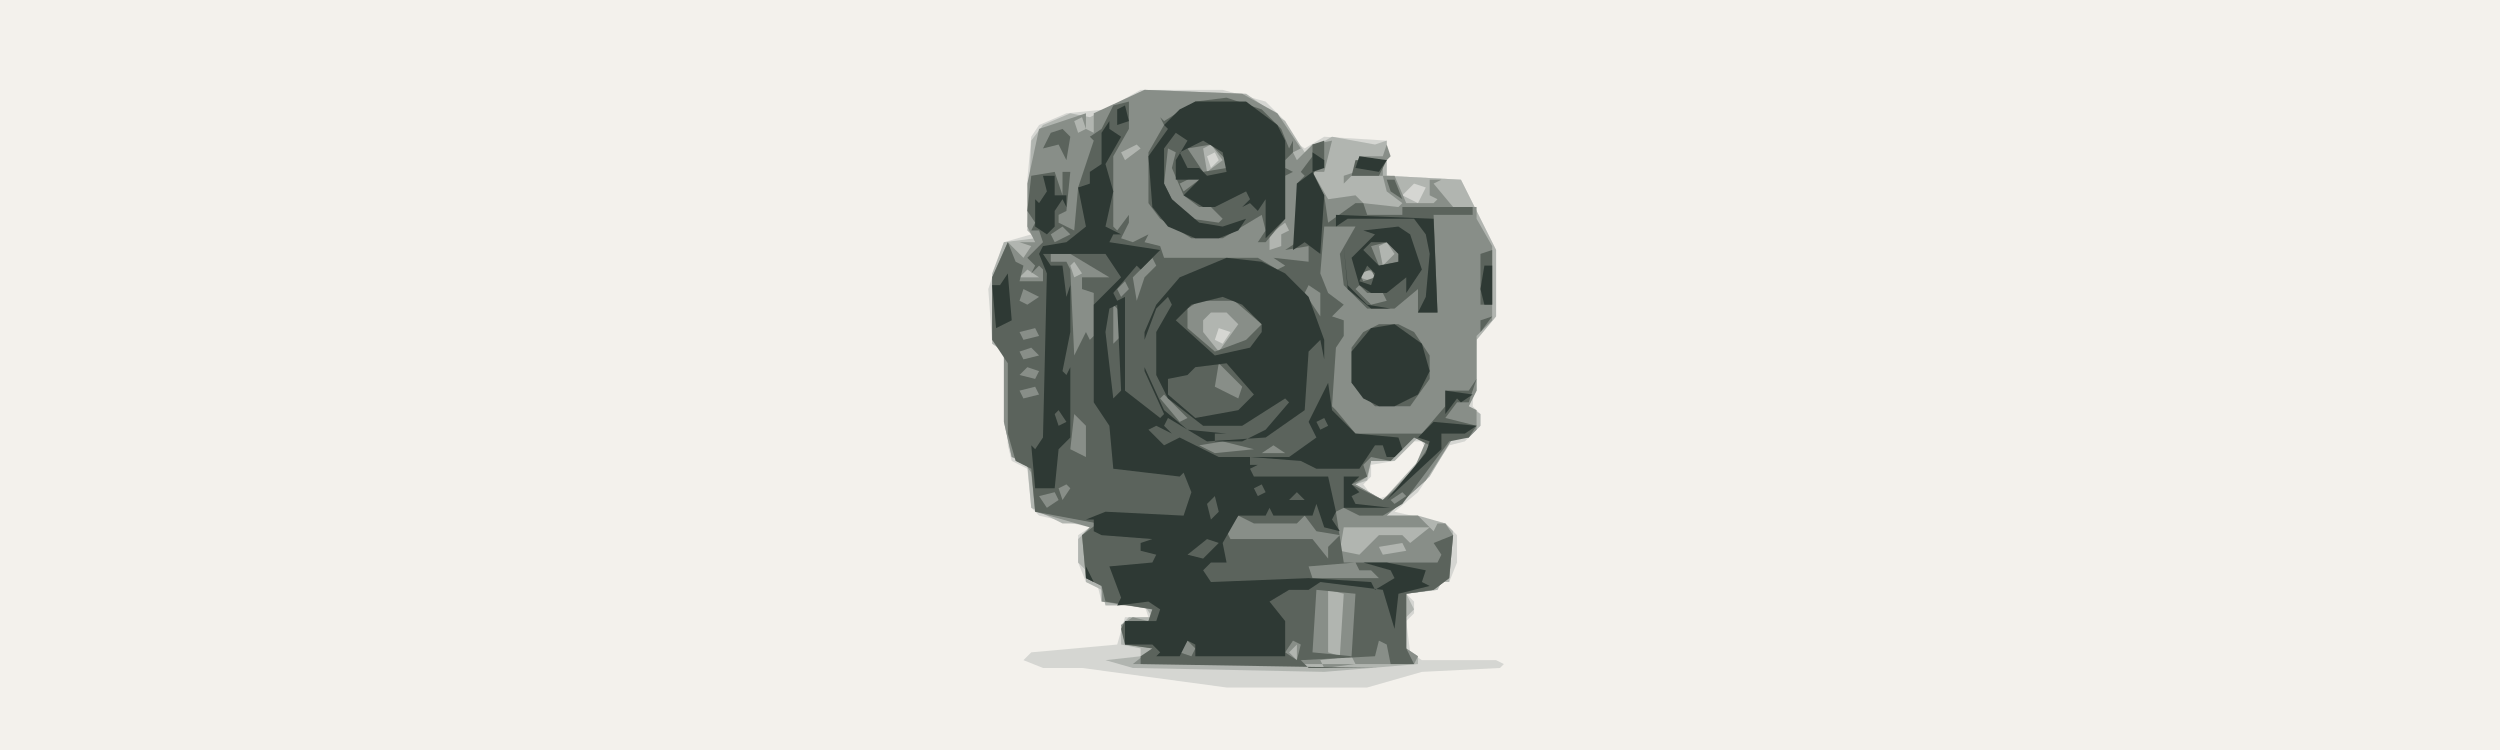
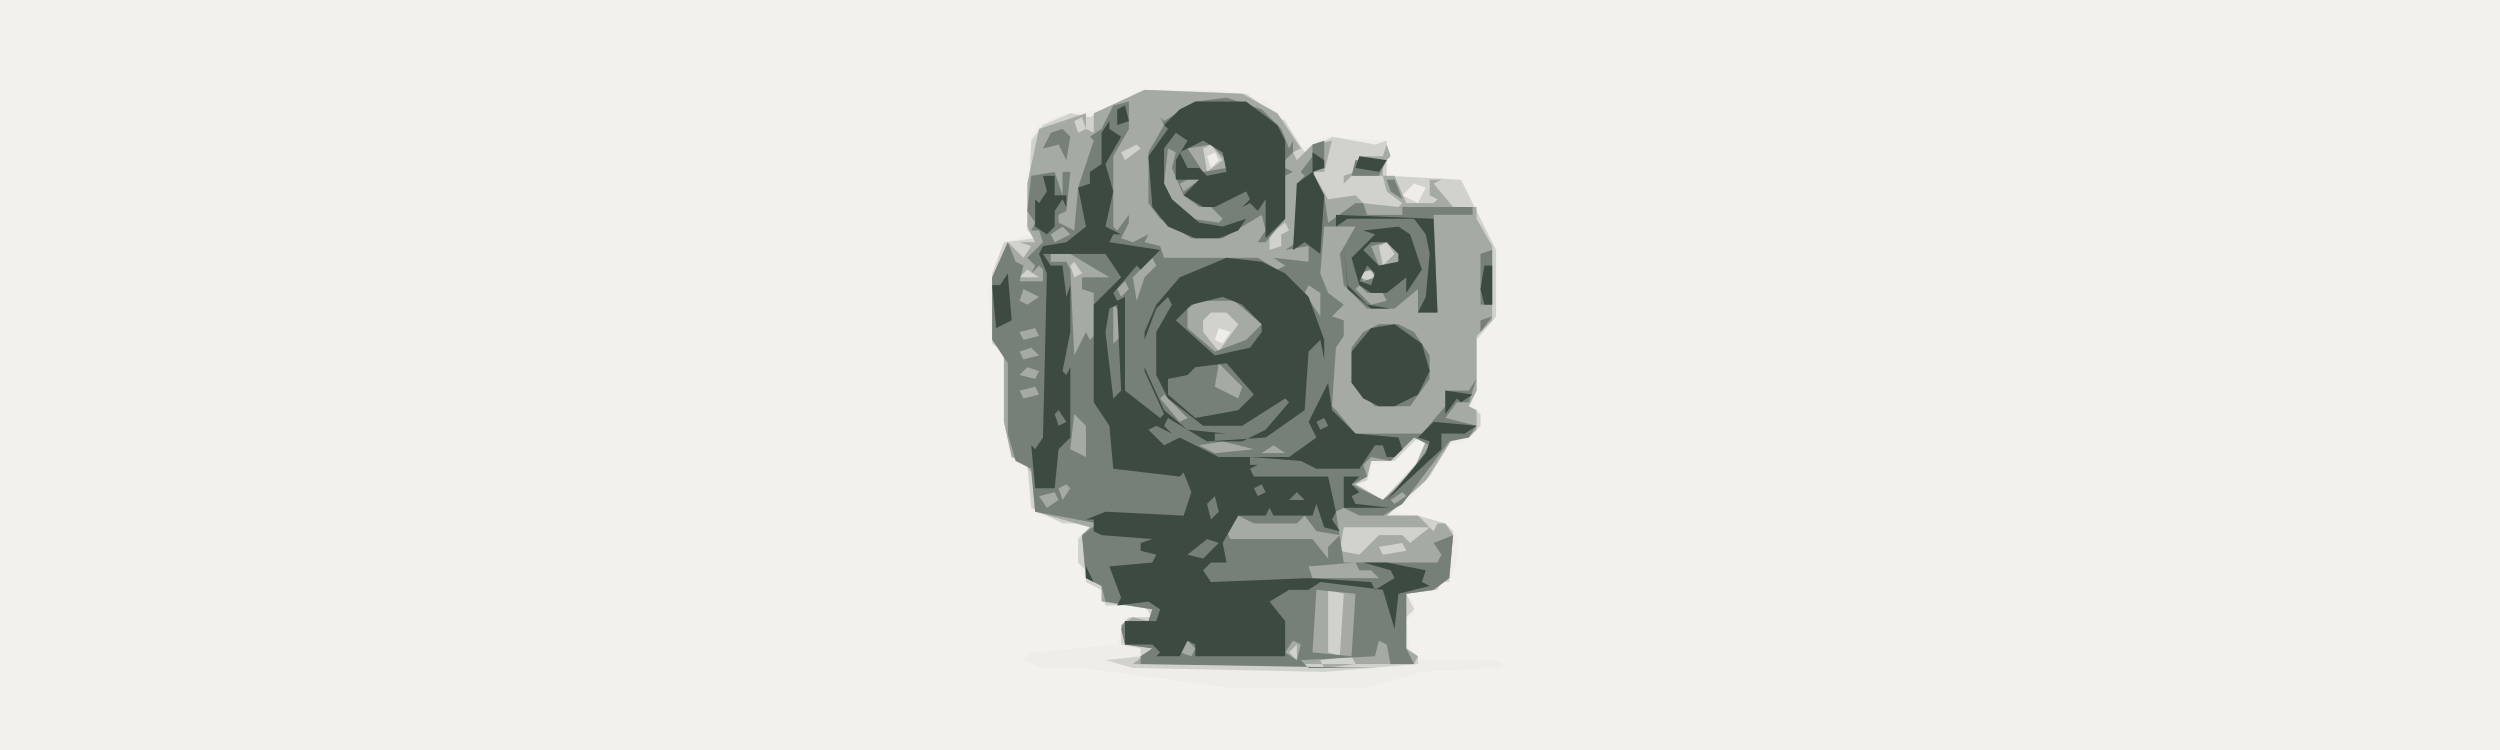
<svg xmlns="http://www.w3.org/2000/svg" viewBox="0 0 640 192" role="img" aria-label="SA-B detailed vector artwork">
  <rect width="640" height="192" fill="#f3f1ec" />
-   <path fill="#d5d6d2" fill-rule="evenodd" d="M266,32 264,35 263,46 264,60 257,62 253,74 254,88 257,90 258,114 259,118 263,120 264,130 266,132 279,135 276,137 276,144 278,149 281,150 282,154 293,155 294,158 288,158 286,165 264,167 262,169 267,171 277,171 314,176 350,176 364,172 384,171 385,170 383,169 364,169 361,167 360,159 362,157 362,154 360,152 368,151 369,149 371,149 373,144 373,137 370,134 357,131 363,126 371,114 375,113 379,109 379,106 377,104 378,87 383,81 383,64 374,46 355,45 355,36 339,35 334,38 331,36 329,31 324,26 313,23 292,23 283,28 273,29ZM364,113 365,115 361,121 355,127 352,128 349,124 351,122 351,119 357,118 362,113Z" />
-   <path fill="#b1b5b0" fill-rule="evenodd" d="M267,32 264,36 263,59 265,61 257,62 254,70 254,88 257,90 257,108 259,117 263,119 264,130 272,134 278,134 279,135 276,138 276,144 278,146 278,149 282,151 283,155 293,155 295,158 289,158 287,160 287,165 292,166 292,168 283,169 290,171 339,172 363,170 363,168 360,166 360,158 362,156 360,152 368,151 369,149 371,149 372,136 370,134 363,132 355,132 366,122 372,112 376,112 379,109 379,106 376,104 378,100 378,87 383,81 383,64 374,46 355,45 355,36 352,37 341,35 334,39 329,31 319,24 293,23 279,30 274,29ZM365,113 364,117 354,128 347,124 350,123 351,118 357,118 363,112ZM311,87 312,84 315,85 313,88ZM362,47 365,48 363,52 359,50ZM309,40 311,39 312,41 310,43Z" />
-   <path fill="#888e88" fill-rule="evenodd" d="M266,33 263,47 263,58 265,62 261,62 264,63 262,66 258,62 254,71 254,87 257,90 257,108 259,117 262,118 264,121 265,131 279,135 277,137 278,148 282,150 282,154 295,156 294,159 290,158 287,160 288,165 295,166 290,170 362,170 363,168 360,166 360,152 367,151 371,148 372,137 370,134 368,134 367,136 363,132 355,132 365,123 372,112 376,112 378,110 378,105 376,104 378,100 378,86 382,82 382,63 378,56 378,53 372,53 367,47 369,46 366,46 366,50 368,51 367,52 360,52 357,45 354,45 354,42 356,40 355,37 354,40 348,40 347,44 344,45 344,47 346,45 354,45 355,49 359,52 358,53 349,52 347,50 340,51 336,44 339,44 341,36 336,37 332,41 331,39 333,38 327,29 318,24 293,23 280,29 280,34 278,33 278,29ZM338,169 346,168 347,170 339,171ZM332,165 332,169 330,167ZM340,151 344,152 343,168 340,167ZM353,140 359,139 360,141 354,142ZM366,135 361,139 359,137 353,137 348,142 343,141 344,135ZM365,113 362,120 354,128 347,124 350,122 351,118 356,118 362,112ZM310,80 314,80 317,83 312,90 308,85 308,82ZM348,71 350,69 352,70 351,72ZM261,71 263,69 266,71ZM274,68 275,67 277,70 275,71ZM355,62 357,65 354,68 353,63ZM329,57 330,59 328,60 328,63 325,64 325,60ZM310,37 313,41 309,44 308,38ZM291,37 292,38 288,41 287,39ZM275,31 277,30 278,33 276,34Z" />
-   <path fill="#5b635c" fill-rule="evenodd" d="M353,83 349,85 346,89 346,98 352,104 361,104 366,97 366,91 362,85 358,83ZM382,81 379,82 379,85ZM382,64 379,65 379,78 382,78ZM355,46 356,49 359,51 357,46ZM347,41 346,45 353,45 355,41ZM272,33 269,34 267,38 271,37 273,41 274,35ZM285,27 282,33 279,35 280,36 276,48 275,59 271,57 271,55 273,54 274,44 272,44 272,50 270,44 264,45 263,54 265,57 264,59 266,59 267,62 263,66 265,68 264,70 266,68 267,69 267,72 261,72 262,68 260,67 258,62 254,71 254,87 258,93 258,111 260,118 264,120 265,131 281,134 277,137 278,148 282,150 283,154 295,156 294,159 288,159 287,161 288,165 295,166 292,168 292,170 352,171 335,171 333,169 352,168 353,164 355,165 356,170 362,170 360,166 360,152 367,151 371,148 372,137 367,139 369,142 368,144 344,144 342,131 344,130 348,132 354,132 359,129 371,113 376,112 378,109 370,107 373,103 376,103 378,97 376,100 370,100 370,104 364,111 347,111 342,105 344,103 342,105 341,104 342,89 344,86 344,82 341,81 344,78 340,75 338,70 339,58 347,58 343,65 344,73 350,79 357,79 363,74 363,80 368,80 367,55 377,55 377,53 359,53 359,55 350,55 349,52 347,52 340,57 339,50 336,45 337,43 339,43 339,36 336,37 336,40 333,44 334,45 332,47 332,62 329,64 335,63 335,67 326,66 329,68 327,69 322,66 298,66 297,63 293,62 294,60 290,62 287,61 289,57 289,43 289,55 286,59 285,58 285,40 289,33 289,26ZM331,164 333,165 332,169 329,167ZM302,167 304,164 306,166 305,168ZM337,151 347,152 346,168 336,167ZM335,145 347,144 348,146 351,146 353,148 336,148ZM314,136 317,132 321,134 332,134 334,132 337,136 343,137 340,140 340,143 336,138 315,138ZM359,126 360,127 357,129 356,128ZM266,127 270,126 271,128 268,130ZM273,124 274,125 272,128 271,125ZM323,116 326,114 329,116ZM307,114 313,113 321,115 311,116ZM366,114 360,123 354,128 346,124 350,122 349,119 351,117 356,118 362,112ZM275,106 278,109 278,117 274,115ZM297,102 298,101 304,107 302,108ZM261,100 265,99 266,101 262,102ZM261,96 263,94 266,95 265,97ZM312,93 318,99 317,102 311,99ZM261,90 264,89 266,91 262,92ZM261,85 265,84 266,86 262,87ZM285,78 287,80 287,86 285,88ZM304,79 307,77 316,77 323,83 319,87 311,90 304,84ZM261,77 262,74 266,76 263,78ZM347,74 348,73 350,75 354,75 355,77 351,78ZM335,73 338,75 338,81 334,75ZM288,72 289,74 287,76 286,74ZM348,70 351,69 352,71 349,72ZM295,66 296,68 293,71 291,77 290,71ZM269,65 274,65 284,71 277,71 277,74 280,75 280,86 279,87 278,85 275,91 274,69 273,67 269,67ZM351,63 355,62 358,65 358,67 353,68ZM272,58 274,60 270,62 269,60ZM297,30 298,32 294,39 294,52 297,56 305,61 313,61 323,55 324,59 322,62 324,62 329,56 329,45 331,44 329,43 329,41 331,39 331,36 330,38 328,33 323,28 314,25 306,26 298,31ZM306,45 307,46 303,49 302,47ZM299,38 301,39 300,43 303,50 307,53 310,53 313,56 312,57 305,56 300,51 298,47ZM304,38 310,37 314,41 314,43 308,44Z" />
-   <path fill="#2e3934" fill-rule="evenodd" d="M278,145 278,148 280,149ZM344,122 344,130 356,130 347,129 346,127 348,126 346,124 348,122ZM378,109 367,108 363,112 366,113 365,116 355,128 369,115 369,111 375,111ZM370,106 373,102 374,103 377,101 370,100ZM357,83 351,84 346,90 346,98 349,102 353,104 357,104 363,101 366,95 364,88ZM258,70 256,73 254,73 255,84 259,82ZM380,68 379,74 380,78 382,78 382,68ZM346,60 344,63 345,74 351,79 356,79 350,78 345,73 344,63ZM349,59 352,60 346,66 348,73 351,75 355,75 360,71 360,75 364,69 361,60 358,58ZM350,68 352,70 351,73 348,72ZM349,64 351,62 355,62 358,65 358,67 353,68ZM342,55 342,58 345,56 362,56 365,60 366,65 365,76 363,80 368,80 367,56ZM270,45 267,45 268,49 266,52 265,51 265,58 268,60 270,58 270,54 272,51 273,53 273,50 270,50ZM347,43 353,44 355,41 348,40ZM336,37 336,44 332,47 331,64 334,62 338,65 339,50 336,44 339,43 339,41 336,39ZM284,31 282,34 282,42 279,44 279,47 276,48 278,58 273,62 267,63 266,65 268,70 267,112 265,115 264,114 265,125 270,125 271,115 274,112 274,94 273,96 272,95 274,85 274,73 273,76 272,68 269,68 267,65 283,65 287,71 280,78 280,103 284,109 285,120 302,122 303,121 305,126 303,132 283,131 278,133 271,133 280,133 280,136 282,137 295,138 292,139 292,141 296,142 295,144 284,145 287,153 286,155 294,154 297,156 296,159 288,159 288,165 295,165 297,167 296,168 302,168 304,164 306,165 306,168 329,168 329,159 325,154 330,151 335,151 338,149 354,151 357,161 358,152 366,150 364,149 365,146 355,144 314,144 313,139 317,132 324,132 325,130 326,132 336,132 337,129 339,135 343,136 341,133 342,131 340,122 321,122 320,120 322,119 320,119 320,117 333,118 337,120 348,120 352,114 354,114 355,117 357,117 359,115 358,112 347,111 341,105 340,98 335,108 337,112 330,117 312,117 302,112 298,114 294,110 296,109 300,111 298,109 299,107 309,113 324,112 334,105 335,90 338,87 339,92 339,87 335,76 329,70 323,67 314,66 302,71 296,78 293,85 293,95 298,106 297,107 288,100 288,76 286,77 285,75 291,68 292,69 297,64 284,62 285,60 287,60 283,58 285,49 283,42 287,35 284,33ZM308,146 310,144 349,144 356,146 357,148 352,151 351,149 335,148 310,149ZM312,139 308,143 304,142 309,138ZM311,127 312,131 310,133 309,129ZM330,128 332,126 334,128ZM321,125 323,124 324,126 322,127ZM337,108 339,107 340,109 338,110ZM270,106 271,105 273,108 271,109ZM321,101 317,105 306,107 299,101 299,97 304,96 306,94 314,93ZM286,78 287,100 285,102 283,85 284,79ZM301,82 305,78 313,76 318,78 323,83 323,85 320,89 311,91ZM299,76 300,78 296,85 296,96 299,102 308,109 318,109 329,102 330,103 324,110 318,113 311,113 311,111 314,111 304,110 298,105 293,94 293,87 296,79ZM288,27 286,28 286,32 289,31ZM302,28 298,32 299,33 294,40 295,53 299,58 306,61 312,61 317,59 319,56 313,58 307,57 300,51 298,47 298,38 301,34 304,36 301,41 301,46 307,46 303,50 308,53 311,53 319,49 320,51 318,53 320,52 322,54 324,51 324,61 329,56 329,36 327,32 319,26 306,26ZM302,39 308,36 313,39 314,44 309,45 307,43 304,43Z" />
+   <path fill="#eeede8" fill-rule="evenodd" d="M266,32 264,35 263,46 264,60 257,62 253,74 254,88 257,90 258,114 259,118 263,120 264,130 266,132 279,135 276,137 276,144 278,149 281,150 282,154 293,155 294,158 288,158 286,165 264,167 262,169 267,171 277,171 314,176 350,176 364,172 384,171 385,170 383,169 364,169 361,167 360,159 362,157 362,154 360,152 368,151 369,149 371,149 373,144 373,137 370,134 357,131 363,126 371,114 375,113 379,109 379,106 377,104 378,87 383,81 383,64 374,46 355,45 355,36 339,35 334,38 331,36 329,31 324,26 313,23 292,23 283,28 273,29ZM364,113 365,115 361,121 355,127 352,128 349,124 351,122 351,119 357,118 362,113Z" />
+   <path fill="#d1d2cd" fill-rule="evenodd" d="M267,32 264,36 263,59 265,61 257,62 254,70 254,88 257,90 257,108 259,117 263,119 264,130 272,134 278,134 279,135 276,138 276,144 278,146 278,149 282,151 283,155 293,155 295,158 289,158 287,160 287,165 292,166 292,168 283,169 290,171 339,172 363,170 363,168 360,166 360,158 362,156 360,152 368,151 369,149 371,149 372,136 370,134 363,132 355,132 366,122 372,112 376,112 379,109 379,106 376,104 378,100 378,87 383,81 383,64 374,46 355,45 355,36 352,37 341,35 334,39 329,31 319,24 293,23 279,30 274,29ZM365,113 364,117 354,128 347,124 350,123 351,118 357,118 363,112ZM311,87 312,84 315,85 313,88ZM362,47 365,48 363,52 359,50ZM309,40 311,39 312,41 310,43Z" />
+   <path fill="#a5aaa4" fill-rule="evenodd" d="M266,33 263,47 263,58 265,62 261,62 264,63 262,66 258,62 254,71 254,87 257,90 257,108 259,117 262,118 264,121 265,131 279,135 277,137 278,148 282,150 282,154 295,156 294,159 290,158 287,160 288,165 295,166 290,170 362,170 363,168 360,166 360,152 367,151 371,148 372,137 370,134 368,134 367,136 363,132 355,132 365,123 372,112 376,112 378,110 378,105 376,104 378,100 378,86 382,82 382,63 378,56 378,53 372,53 367,47 369,46 366,46 366,50 368,51 367,52 360,52 357,45 354,45 354,42 356,40 355,37 354,40 348,40 347,44 344,45 344,47 346,45 354,45 355,49 359,52 358,53 349,52 347,50 340,51 336,44 339,44 341,36 336,37 332,41 331,39 333,38 327,29 318,24 293,23 280,29 280,34 278,33 278,29ZM338,169 346,168 347,170 339,171ZM332,165 332,169 330,167ZM340,151 344,152 343,168 340,167ZM353,140 359,139 360,141 354,142ZM366,135 361,139 359,137 353,137 348,142 343,141 344,135ZM365,113 362,120 354,128 347,124 350,122 351,118 356,118 362,112ZM310,80 314,80 317,83 312,90 308,85 308,82ZM348,71 350,69 352,70 351,72ZM261,71 263,69 266,71ZM274,68 275,67 277,70 275,71ZM355,62 357,65 354,68 353,63ZM329,57 330,59 328,60 328,63 325,64 325,60ZM310,37 313,41 309,44 308,38ZM291,37 292,38 288,41 287,39ZM275,31 277,30 278,33 276,34Z" />
+   <path fill="#778078" fill-rule="evenodd" d="M353,83 349,85 346,89 346,98 352,104 361,104 366,97 366,91 362,85 358,83ZM382,81 379,82 379,85ZM382,64 379,65 379,78 382,78ZM355,46 356,49 359,51 357,46ZM347,41 346,45 353,45 355,41ZM272,33 269,34 267,38 271,37 273,41 274,35ZM285,27 282,33 279,35 280,36 276,48 275,59 271,57 271,55 273,54 274,44 272,44 272,50 270,44 264,45 263,54 265,57 264,59 266,59 267,62 263,66 265,68 264,70 266,68 267,69 267,72 261,72 262,68 260,67 258,62 254,71 254,87 258,93 258,111 260,118 264,120 265,131 281,134 277,137 278,148 282,150 283,154 295,156 294,159 288,159 287,161 288,165 295,166 292,168 292,170 352,171 335,171 333,169 352,168 353,164 355,165 356,170 362,170 360,166 360,152 367,151 371,148 372,137 367,139 369,142 368,144 344,144 342,131 344,130 348,132 354,132 359,129 371,113 376,112 378,109 370,107 373,103 376,103 378,97 376,100 370,100 370,104 364,111 347,111 342,105 344,103 342,105 341,104 342,89 344,86 344,82 341,81 344,78 340,75 338,70 339,58 347,58 343,65 344,73 350,79 357,79 363,74 363,80 368,80 367,55 377,55 377,53 359,53 359,55 350,55 349,52 347,52 340,57 339,50 336,45 337,43 339,43 339,36 336,37 336,40 333,44 334,45 332,47 332,62 329,64 335,63 335,67 326,66 329,68 327,69 322,66 298,66 297,63 293,62 294,60 290,62 287,61 289,57 289,43 289,55 286,59 285,58 285,40 289,33 289,26ZM331,164 333,165 332,169 329,167ZM302,167 304,164 306,166 305,168ZM337,151 347,152 346,168 336,167ZM335,145 347,144 348,146 351,146 353,148 336,148ZM314,136 317,132 321,134 332,134 334,132 337,136 343,137 340,140 340,143 336,138 315,138ZM359,126 360,127 357,129 356,128ZM266,127 270,126 271,128 268,130ZM273,124 274,125 272,128 271,125ZM323,116 326,114 329,116ZM307,114 313,113 321,115 311,116ZM366,114 360,123 354,128 346,124 350,122 349,119 351,117 356,118 362,112ZM275,106 278,109 278,117 274,115ZM297,102 298,101 304,107 302,108ZM261,100 265,99 266,101 262,102ZM261,96 263,94 266,95 265,97ZM312,93 318,99 317,102 311,99ZM261,90 264,89 266,91 262,92ZM261,85 265,84 266,86 262,87ZM285,78 287,80 287,86 285,88ZM304,79 307,77 316,77 323,83 319,87 311,90 304,84ZM261,77 262,74 266,76 263,78ZM347,74 348,73 350,75 354,75 355,77 351,78ZM335,73 338,75 338,81 334,75ZM288,72 289,74 287,76 286,74ZM348,70 351,69 352,71 349,72ZM295,66 296,68 293,71 291,77 290,71ZM269,65 274,65 284,71 277,71 277,74 280,75 280,86 279,87 278,85 275,91 274,69 273,67 269,67ZM351,63 355,62 358,65 358,67 353,68ZM272,58 274,60 270,62 269,60ZM297,30 298,32 294,39 294,52 297,56 305,61 313,61 323,55 324,59 322,62 324,62 329,56 329,45 331,44 329,43 329,41 331,39 331,36 330,38 328,33 323,28 314,25 306,26 298,31ZM306,45 307,46 303,49 302,47ZM299,38 301,39 300,43 303,50 307,53 310,53 313,56 312,57 305,56 300,51 298,47ZM304,38 310,37 314,41 314,43 308,44Z" />
+   <path fill="#3c4a42" fill-rule="evenodd" d="M278,145 278,148 280,149ZM344,122 344,130 356,130 347,129 346,127 348,126 346,124 348,122ZM378,109 367,108 363,112 366,113 365,116 355,128 369,115 369,111 375,111ZM370,106 373,102 374,103 377,101 370,100ZM357,83 351,84 346,90 346,98 349,102 353,104 357,104 363,101 366,95 364,88ZM258,70 256,73 254,73 255,84 259,82ZM380,68 379,74 380,78 382,78 382,68ZM346,60 344,63 345,74 351,79 356,79 350,78 345,73 344,63ZM349,59 352,60 346,66 348,73 351,75 355,75 360,71 360,75 364,69 361,60 358,58ZM350,68 352,70 351,73 348,72ZM349,64 351,62 355,62 358,65 358,67 353,68ZM342,55 342,58 345,56 362,56 365,60 366,65 365,76 363,80 368,80 367,56ZM270,45 267,45 268,49 266,52 265,51 265,58 268,60 270,58 270,54 272,51 273,53 273,50 270,50ZM347,43 353,44 355,41 348,40ZM336,37 336,44 332,47 331,64 334,62 338,65 339,50 336,44 339,43 339,41 336,39ZM284,31 282,34 282,42 279,44 279,47 276,48 278,58 273,62 267,63 266,65 268,70 267,112 265,115 264,114 265,125 270,125 271,115 274,112 274,94 273,96 272,95 274,85 274,73 273,76 272,68 269,68 267,65 283,65 287,71 280,78 280,103 284,109 285,120 302,122 303,121 305,126 303,132 283,131 278,133 271,133 280,133 280,136 282,137 295,138 292,139 292,141 296,142 295,144 284,145 287,153 286,155 294,154 297,156 296,159 288,159 288,165 295,165 297,167 296,168 302,168 304,164 306,165 306,168 329,168 329,159 325,154 330,151 335,151 338,149 354,151 357,161 358,152 366,150 364,149 365,146 355,144 314,144 313,139 317,132 324,132 325,130 326,132 336,132 337,129 339,135 343,136 341,133 342,131 340,122 321,122 320,120 322,119 320,119 320,117 333,118 337,120 348,120 352,114 354,114 355,117 357,117 359,115 358,112 347,111 341,105 340,98 335,108 337,112 330,117 312,117 302,112 298,114 294,110 296,109 300,111 298,109 299,107 309,113 324,112 334,105 335,90 338,87 339,92 339,87 335,76 329,70 323,67 314,66 302,71 296,78 293,85 293,95 298,106 297,107 288,100 288,76 286,77 285,75 291,68 292,69 297,64 284,62 285,60 287,60 283,58 285,49 283,42 287,35 284,33ZM308,146 310,144 349,144 356,146 357,148 352,151 351,149 335,148 310,149ZM312,139 308,143 304,142 309,138ZM311,127 312,131 310,133 309,129ZM330,128 332,126 334,128ZM321,125 323,124 324,126 322,127ZM337,108 339,107 340,109 338,110ZM270,106 271,105 273,108 271,109ZM321,101 317,105 306,107 299,101 299,97 304,96 306,94 314,93ZM286,78 287,100 285,102 283,85 284,79ZM301,82 305,78 313,76 318,78 323,83 323,85 320,89 311,91ZM299,76 300,78 296,85 296,96 299,102 308,109 318,109 329,102 330,103 324,110 318,113 311,113 311,111 314,111 304,110 298,105 293,94 293,87 296,79ZM288,27 286,28 286,32 289,31ZM302,28 298,32 299,33 294,40 295,53 299,58 306,61 312,61 317,59 319,56 313,58 307,57 300,51 298,47 298,38 301,34 304,36 301,41 301,46 307,46 303,50 308,53 311,53 319,49 320,51 318,53 320,52 322,54 324,51 324,61 329,56 329,36 327,32 319,26 306,26ZM302,39 308,36 313,39 314,44 309,45 307,43 304,43Z" />
</svg>
